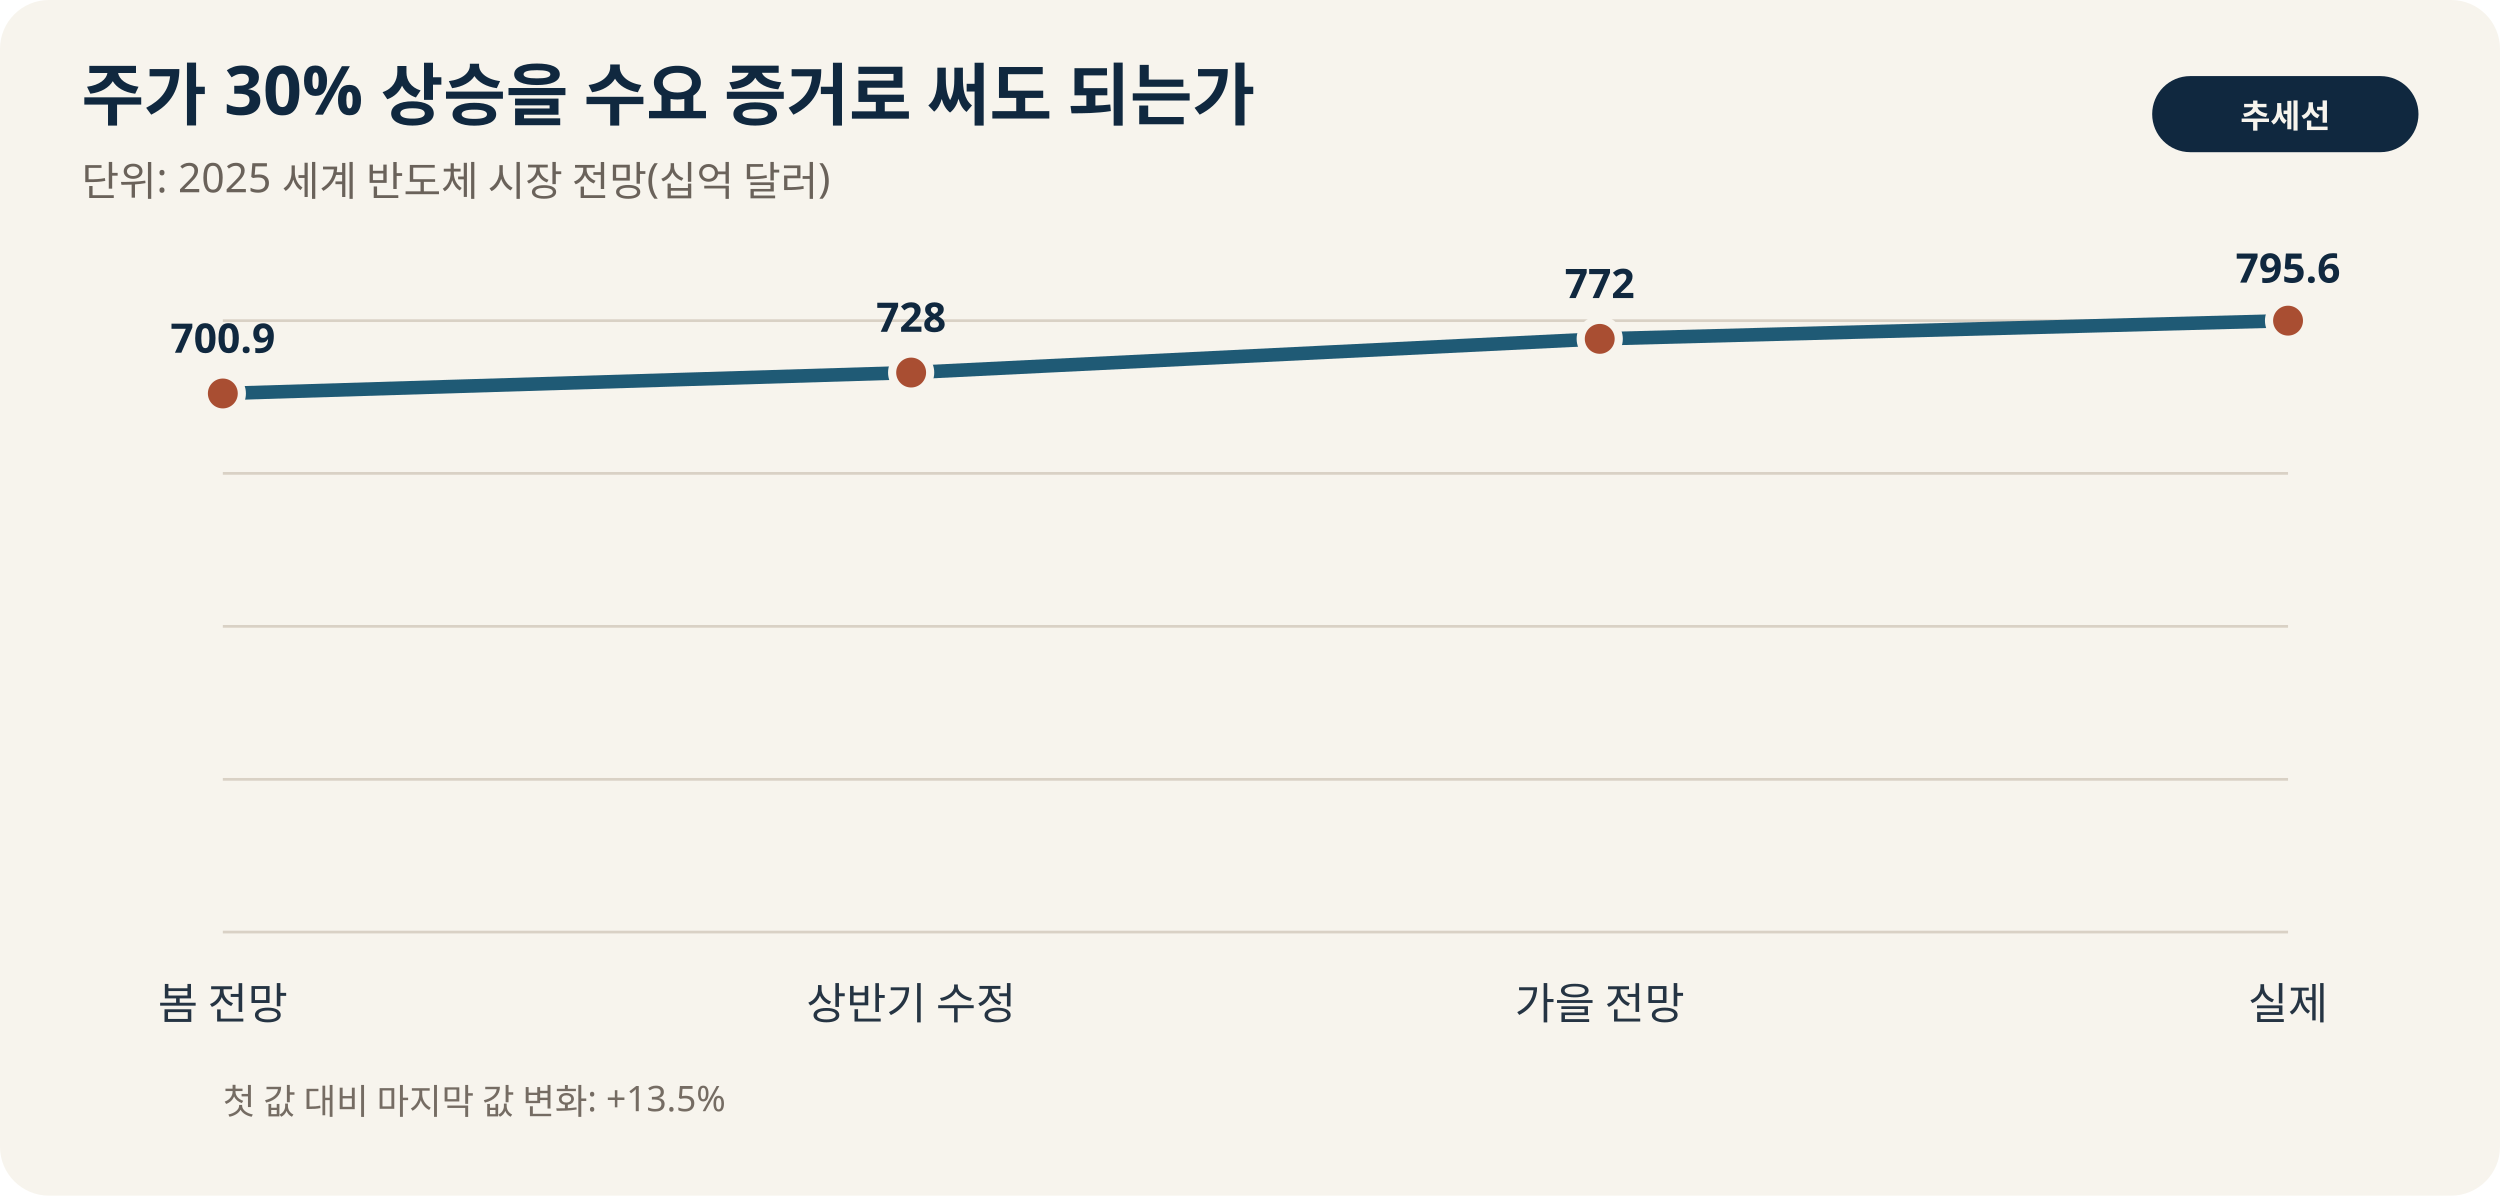
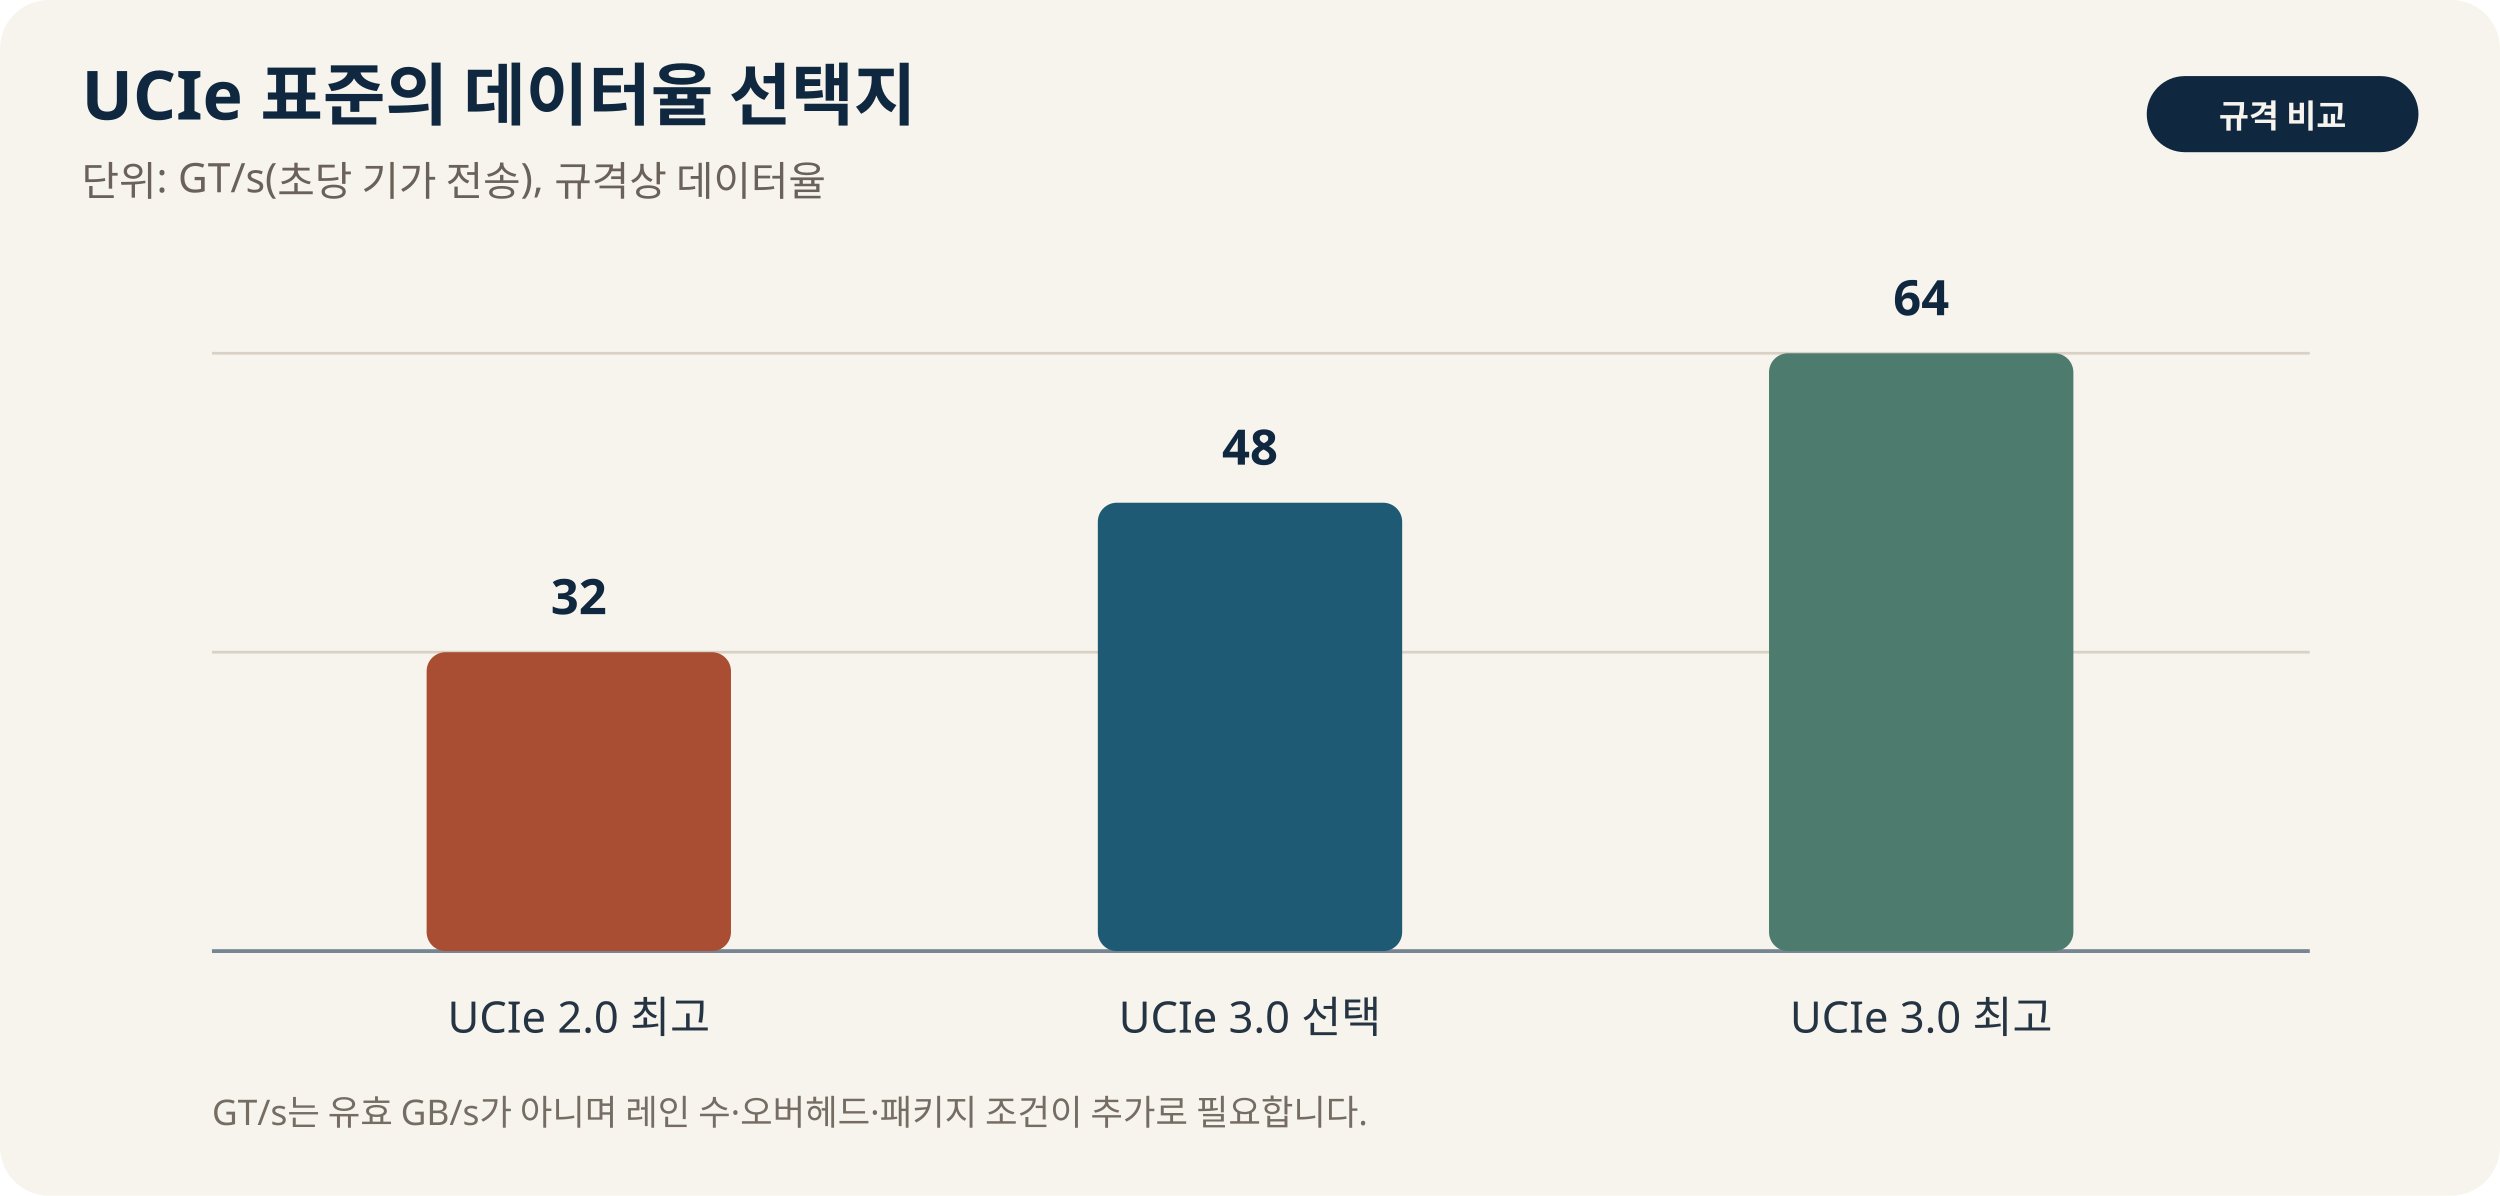
<svg xmlns="http://www.w3.org/2000/svg" viewBox="0 0 920 440" role="img" aria-labelledby="title desc">
  <style>
-   .bg{fill:#F7F4ED} .title{font:700 25px "Noto Sans KR",sans-serif;fill:#10283F}
-   .unit{font:15px "Noto Sans KR",sans-serif;fill:#6A625A} .label{font:16px "Noto Sans KR",sans-serif;fill:#253443}
-   .value{font:700 15px "Noto Sans KR",sans-serif;fill:#10283F} .grid{stroke:#D9D1C5;stroke-width:1}
-   .axis{stroke:#768594;stroke-width:1.4} .note{font:13px "Noto Sans KR",sans-serif;fill:#756C63}
- </style>
+     .bg{fill:#F7F4ED}.title{font:700 25px "Noto Sans KR",sans-serif;fill:#10283F}
+     .unit{font:15px "Noto Sans KR",sans-serif;fill:#6A625A}.label{font:16px "Noto Sans KR",sans-serif;fill:#253443}
+     .value{font:700 18px "Noto Sans KR",sans-serif;fill:#10283F}.axis{stroke:#768594;stroke-width:1.4}
+     .grid{stroke:#D9D1C5;stroke-width:1}.note{font:13px "Noto Sans KR",sans-serif;fill:#756C63}
+   </style>
  <rect class="bg" width="100%" height="100%" rx="18" />
-   <text x="30" y="44" class="title">주가 30% 상승을 수요 증거로 써도 되는가</text>
-   <text x="30" y="72" class="unit">단위: 2025 세계 반도체 시장 전망(십억 달러)</text>
-   <line x1="82" y1="118.0" x2="842" y2="118.0" class="grid" />
-   <line x1="82" y1="174.2" x2="842" y2="174.2" class="grid" />
-   <line x1="82" y1="230.5" x2="842" y2="230.5" class="grid" />
-   <line x1="82" y1="286.8" x2="842" y2="286.8" class="grid" />
-   <line x1="82" y1="343.0" x2="842" y2="343.0" class="grid" />
-   <polyline points="82.0,144.8 335.3,137.1 588.7,124.7 842.0,118.0" fill="none" stroke="#1F5A75" stroke-width="5" stroke-linejoin="round" />
-   <circle cx="82.0" cy="144.8" r="7" fill="#A94E32" stroke="#F7F4ED" stroke-width="3" />
-   <circle cx="335.3" cy="137.1" r="7" fill="#A94E32" stroke="#F7F4ED" stroke-width="3" />
-   <circle cx="588.7" cy="124.7" r="7" fill="#A94E32" stroke="#F7F4ED" stroke-width="3" />
-   <circle cx="842.0" cy="118.0" r="7" fill="#A94E32" stroke="#F7F4ED" stroke-width="3" />
-   <text x="82.0" y="375" text-anchor="middle" class="label">봄 전망</text>
-   <text x="82.0" y="129.8" text-anchor="middle" class="value">700.9</text>
-   <text x="335.3" y="375" text-anchor="middle" class="label">상반기 수정</text>
-   <text x="335.3" y="122.1" text-anchor="middle" class="value">728</text>
-   <text x="588.7" y="375" text-anchor="middle" class="label">가을 전망</text>
-   <text x="588.7" y="109.7" text-anchor="middle" class="value">772</text>
-   <text x="842.0" y="375" text-anchor="middle" class="label">실제</text>
-   <text x="842.0" y="104.0" text-anchor="middle" class="value">795.6</text>
-   <text x="82" y="410" class="note">첫 값 대비 마지막 값 변화: +13.5%</text>
-   <rect x="792" y="28" width="98" height="28" rx="14" fill="#10283F" />
-   <text x="841" y="47" text-anchor="middle" style="font:700 12px 'Noto Sans KR',sans-serif;fill:#F7F4ED">추세선</text>
+   <text x="30" y="44" class="title">UCIe 표준의 데이터율 선택지</text>
+   <text x="30" y="72" class="unit">단위: GT/s(초당 기가 전송), 규격상 데이터율</text>
+   <line x1="78" y1="350" x2="850" y2="350" class="axis" />
+   <line x1="78" y1="240" x2="850" y2="240" class="grid" />
+   <line x1="78" y1="130" x2="850" y2="130" class="grid" />
+   <rect x="157" y="240" width="112" height="110" rx="7" fill="#A94E32" />
+   <text x="213" y="226" text-anchor="middle" class="value">32</text>
+   <text x="213" y="380" text-anchor="middle" class="label">UCIe 2.0 최고</text>
+   <rect x="404" y="185" width="112" height="165" rx="7" fill="#1F5A75" />
+   <text x="460" y="171" text-anchor="middle" class="value">48</text>
+   <text x="460" y="380" text-anchor="middle" class="label">UCIe 3.0 선택</text>
+   <rect x="651" y="130" width="112" height="220" rx="7" fill="#4D7C6F" />
+   <text x="707" y="116" text-anchor="middle" class="value">64</text>
+   <text x="707" y="380" text-anchor="middle" class="label">UCIe 3.0 최고</text>
+   <text x="78" y="414" class="note">GT/s는 유효 GB/s가 아니며 레인 수·오버헤드·패키지 조건이 추가로 필요합니다.</text>
+   <rect x="790" y="28" width="100" height="28" rx="14" fill="#10283F" />
+   <text x="840" y="47" text-anchor="middle" style="font:700 12px 'Noto Sans KR',sans-serif;fill:#F7F4ED">규격 비교</text>
</svg>
